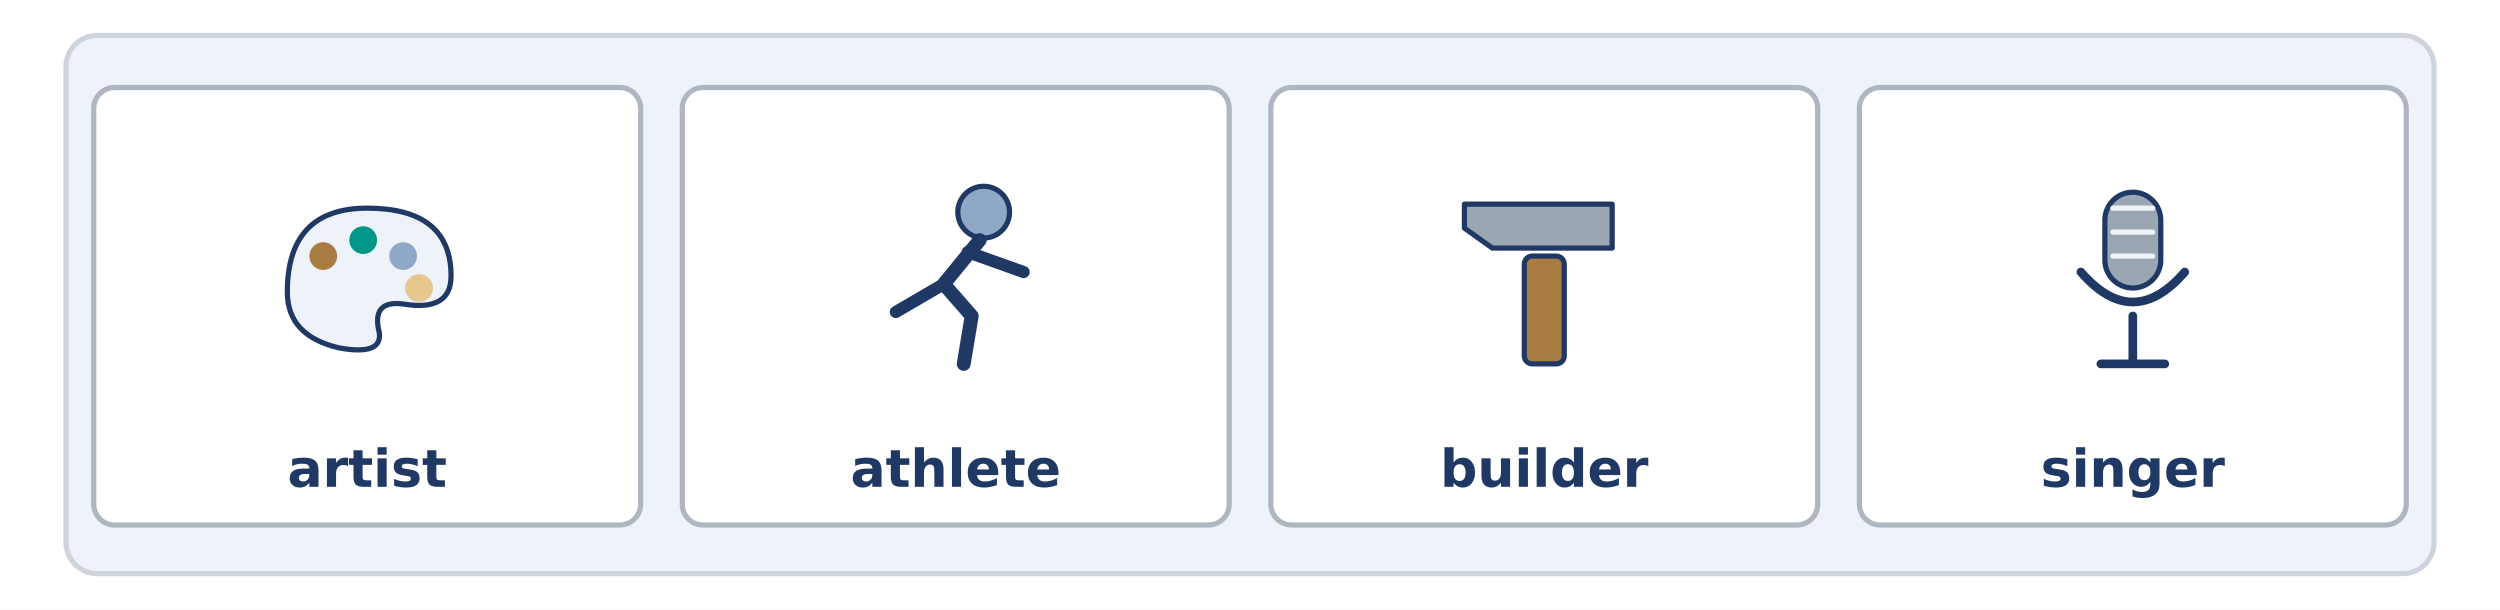
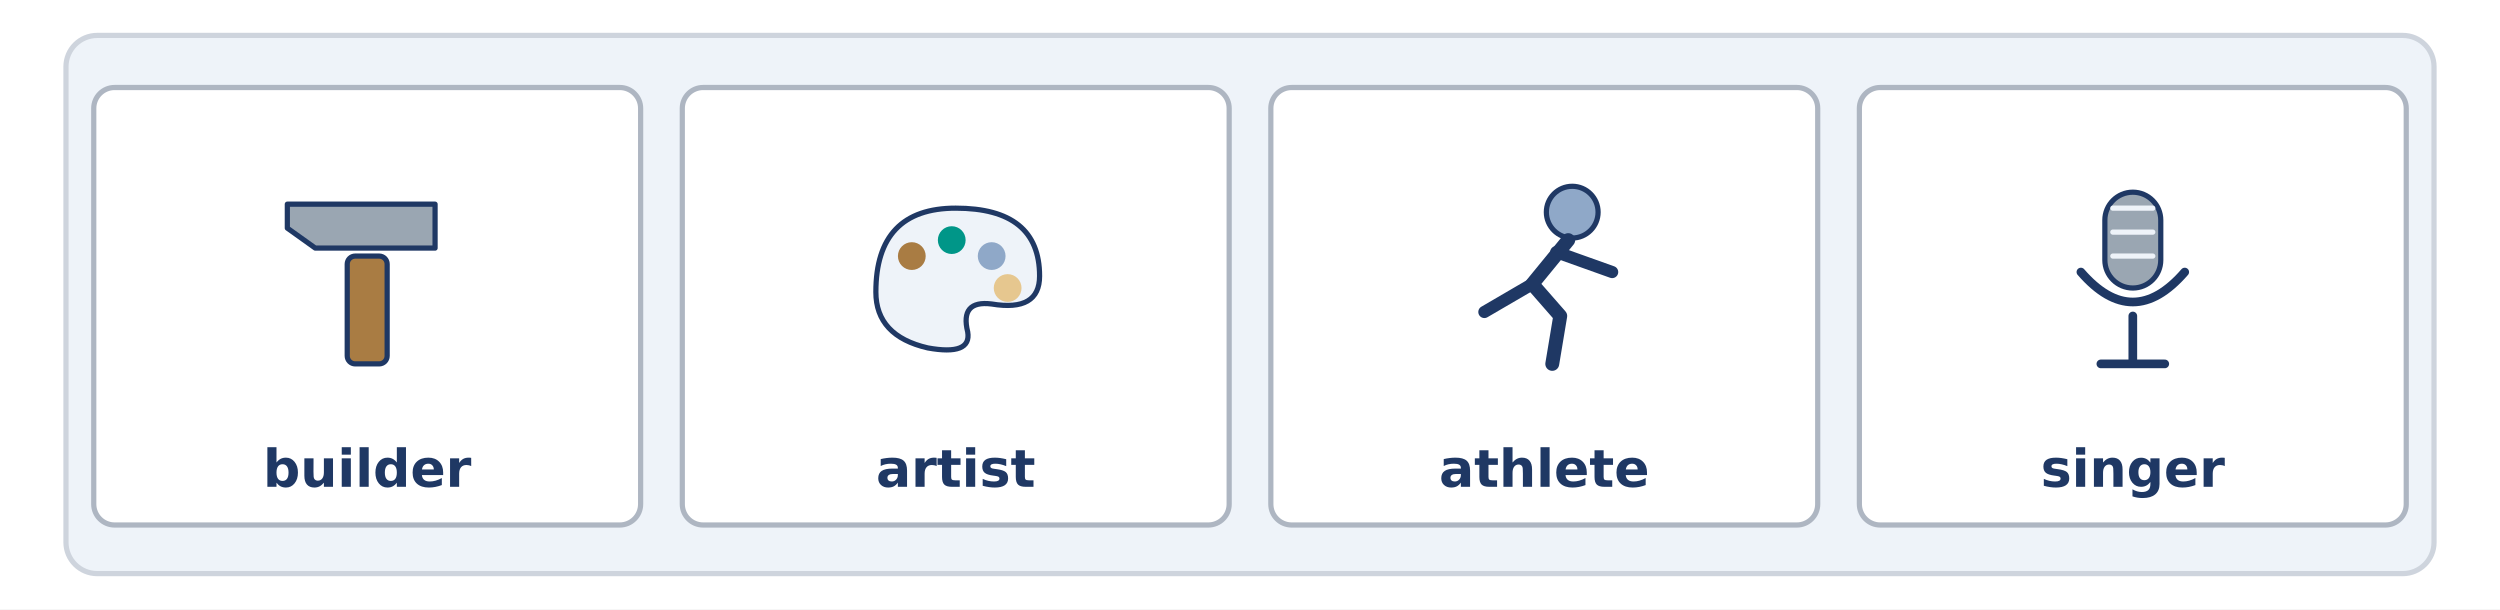
<svg xmlns="http://www.w3.org/2000/svg" width="1440" height="351" viewBox="0 0 1440 351">
  <rect width="1440" height="351" fill="#FFFFFF" />
  <rect x="38.0" y="20.4" width="1364.0" height="310.0" rx="18" fill="#EEF3F9" stroke="#CED4DD" stroke-width="3" />
  <rect x="54.0" y="50.4" width="315.0" height="252.0" rx="12" fill="#FFFFFF" stroke="#AEB6C2" stroke-width="3" />
-   <path d="M 165.5 168.2 Q 165.5 119.9 211.5 119.9 Q 259.8 119.9 259.8 159.0 Q 259.8 179.7 232.2 175.1 Q 213.8 172.8 218.4 191.2 Q 220.7 205.0 195.4 200.4 Q 165.5 193.5 165.5 168.2 Z" fill="#EEF3F9" stroke="#1F3864" stroke-width="3" stroke-linecap="round" stroke-linejoin="round" />
-   <circle cx="186.2" cy="147.5" r="8.0" fill="#A97C43" stroke="#1F3864" stroke-width="0" />
-   <circle cx="209.2" cy="138.3" r="8.0" fill="#009688" stroke="#1F3864" stroke-width="0" />
-   <circle cx="232.2" cy="147.5" r="8.0" fill="#8FA8C8" stroke="#1F3864" stroke-width="0" />
-   <circle cx="241.4" cy="165.9" r="8.0" fill="#E6C78F" stroke="#1F3864" stroke-width="0" />
-   <text x="211.5" y="280.4" font-family="DejaVu Sans" font-size="30" font-weight="bold" fill="#1F3864" text-anchor="middle">artist</text>
+   <rect x="200.0" y="147.5" width="23.0" height="62.1" rx="4.6" fill="#A97C43" stroke="#1F3864" stroke-width="3" />
+   <path d="M 165.5 117.6 L 250.6 117.6 L 250.6 142.9 L 181.6 142.9 L 165.5 131.4 Z" fill="#9AA6B2" stroke="#1F3864" stroke-width="3" stroke-linecap="round" stroke-linejoin="round" />
+   <text x="211.5" y="280.4" font-family="DejaVu Sans" font-size="30" font-weight="bold" fill="#1F3864" text-anchor="middle">builder</text>
  <rect x="393.0" y="50.4" width="315.0" height="252.0" rx="12" fill="#FFFFFF" stroke="#AEB6C2" stroke-width="3" />
-   <circle cx="566.6" cy="122.2" r="14.9" fill="#8FA8C8" stroke="#1F3864" stroke-width="3" />
-   <path d="M 564.3 138.3 L 543.6 163.6 L 559.7 182.0 L 555.1 209.6" fill="none" stroke="#1F3864" stroke-width="8" stroke-linecap="round" stroke-linejoin="round" />
-   <path d="M 543.6 163.6 L 516.0 179.7" fill="none" stroke="#1F3864" stroke-width="7" stroke-linecap="round" stroke-linejoin="round" />
-   <path d="M 557.4 145.2 L 589.6 156.7" fill="none" stroke="#1F3864" stroke-width="7" stroke-linecap="round" stroke-linejoin="round" />
-   <text x="550.5" y="280.4" font-family="DejaVu Sans" font-size="30" font-weight="bold" fill="#1F3864" text-anchor="middle">athlete</text>
+   <path d="M 504.5 168.2 Q 504.5 119.9 550.5 119.9 Q 598.8 119.9 598.8 159.0 Q 598.8 179.7 571.2 175.1 Q 552.8 172.8 557.4 191.2 Q 559.7 205.0 534.4 200.4 Q 504.5 193.5 504.5 168.2 Z" fill="#EEF3F9" stroke="#1F3864" stroke-width="3" stroke-linecap="round" stroke-linejoin="round" />
+   <circle cx="525.2" cy="147.5" r="8.0" fill="#A97C43" stroke="#1F3864" stroke-width="0" />
+   <circle cx="548.2" cy="138.3" r="8.0" fill="#009688" stroke="#1F3864" stroke-width="0" />
+   <circle cx="571.2" cy="147.5" r="8.0" fill="#8FA8C8" stroke="#1F3864" stroke-width="0" />
+   <circle cx="580.4" cy="165.9" r="8.0" fill="#E6C78F" stroke="#1F3864" stroke-width="0" />
+   <text x="550.5" y="280.4" font-family="DejaVu Sans" font-size="30" font-weight="bold" fill="#1F3864" text-anchor="middle">artist</text>
  <rect x="732.0" y="50.4" width="315.0" height="252.0" rx="12" fill="#FFFFFF" stroke="#AEB6C2" stroke-width="3" />
-   <rect x="878.0" y="147.5" width="23.0" height="62.1" rx="4.6" fill="#A97C43" stroke="#1F3864" stroke-width="3" />
-   <path d="M 843.5 117.6 L 928.6 117.6 L 928.6 142.9 L 859.6 142.9 L 843.5 131.4 Z" fill="#9AA6B2" stroke="#1F3864" stroke-width="3" stroke-linecap="round" stroke-linejoin="round" />
-   <text x="889.5" y="280.4" font-family="DejaVu Sans" font-size="30" font-weight="bold" fill="#1F3864" text-anchor="middle">builder</text>
+   <circle cx="905.6" cy="122.2" r="14.9" fill="#8FA8C8" stroke="#1F3864" stroke-width="3" />
+   <path d="M 903.3 138.3 L 882.6 163.6 L 898.7 182.0 L 894.1 209.6" fill="none" stroke="#1F3864" stroke-width="8" stroke-linecap="round" stroke-linejoin="round" />
+   <path d="M 882.6 163.6 L 855.0 179.7" fill="none" stroke="#1F3864" stroke-width="7" stroke-linecap="round" stroke-linejoin="round" />
+   <path d="M 896.4 145.2 L 928.6 156.7" fill="none" stroke="#1F3864" stroke-width="7" stroke-linecap="round" stroke-linejoin="round" />
+   <text x="889.5" y="280.4" font-family="DejaVu Sans" font-size="30" font-weight="bold" fill="#1F3864" text-anchor="middle">athlete</text>
  <rect x="1071.0" y="50.4" width="315.0" height="252.0" rx="12" fill="#FFFFFF" stroke="#AEB6C2" stroke-width="3" />
  <rect x="1212.4" y="110.7" width="32.2" height="55.2" rx="16.1" fill="#9AA6B2" stroke="#1F3864" stroke-width="3" />
  <line x1="1217.0" y1="119.9" x2="1240.0" y2="119.9" stroke="#EEF3F9" stroke-width="3" stroke-linecap="round" />
  <line x1="1217.0" y1="133.7" x2="1240.0" y2="133.7" stroke="#EEF3F9" stroke-width="3" stroke-linecap="round" />
  <line x1="1217.0" y1="147.5" x2="1240.0" y2="147.5" stroke="#EEF3F9" stroke-width="3" stroke-linecap="round" />
  <path d="M 1198.6 156.7 Q 1228.5 191.2 1258.4 156.7" fill="none" stroke="#1F3864" stroke-width="5" stroke-linecap="round" stroke-linejoin="round" />
  <line x1="1228.5" y1="182.0" x2="1228.5" y2="207.3" stroke="#1F3864" stroke-width="5" stroke-linecap="round" />
  <line x1="1210.1" y1="209.6" x2="1246.9" y2="209.6" stroke="#1F3864" stroke-width="5" stroke-linecap="round" />
  <text x="1228.5" y="280.4" font-family="DejaVu Sans" font-size="30" font-weight="bold" fill="#1F3864" text-anchor="middle">singer</text>
</svg>
